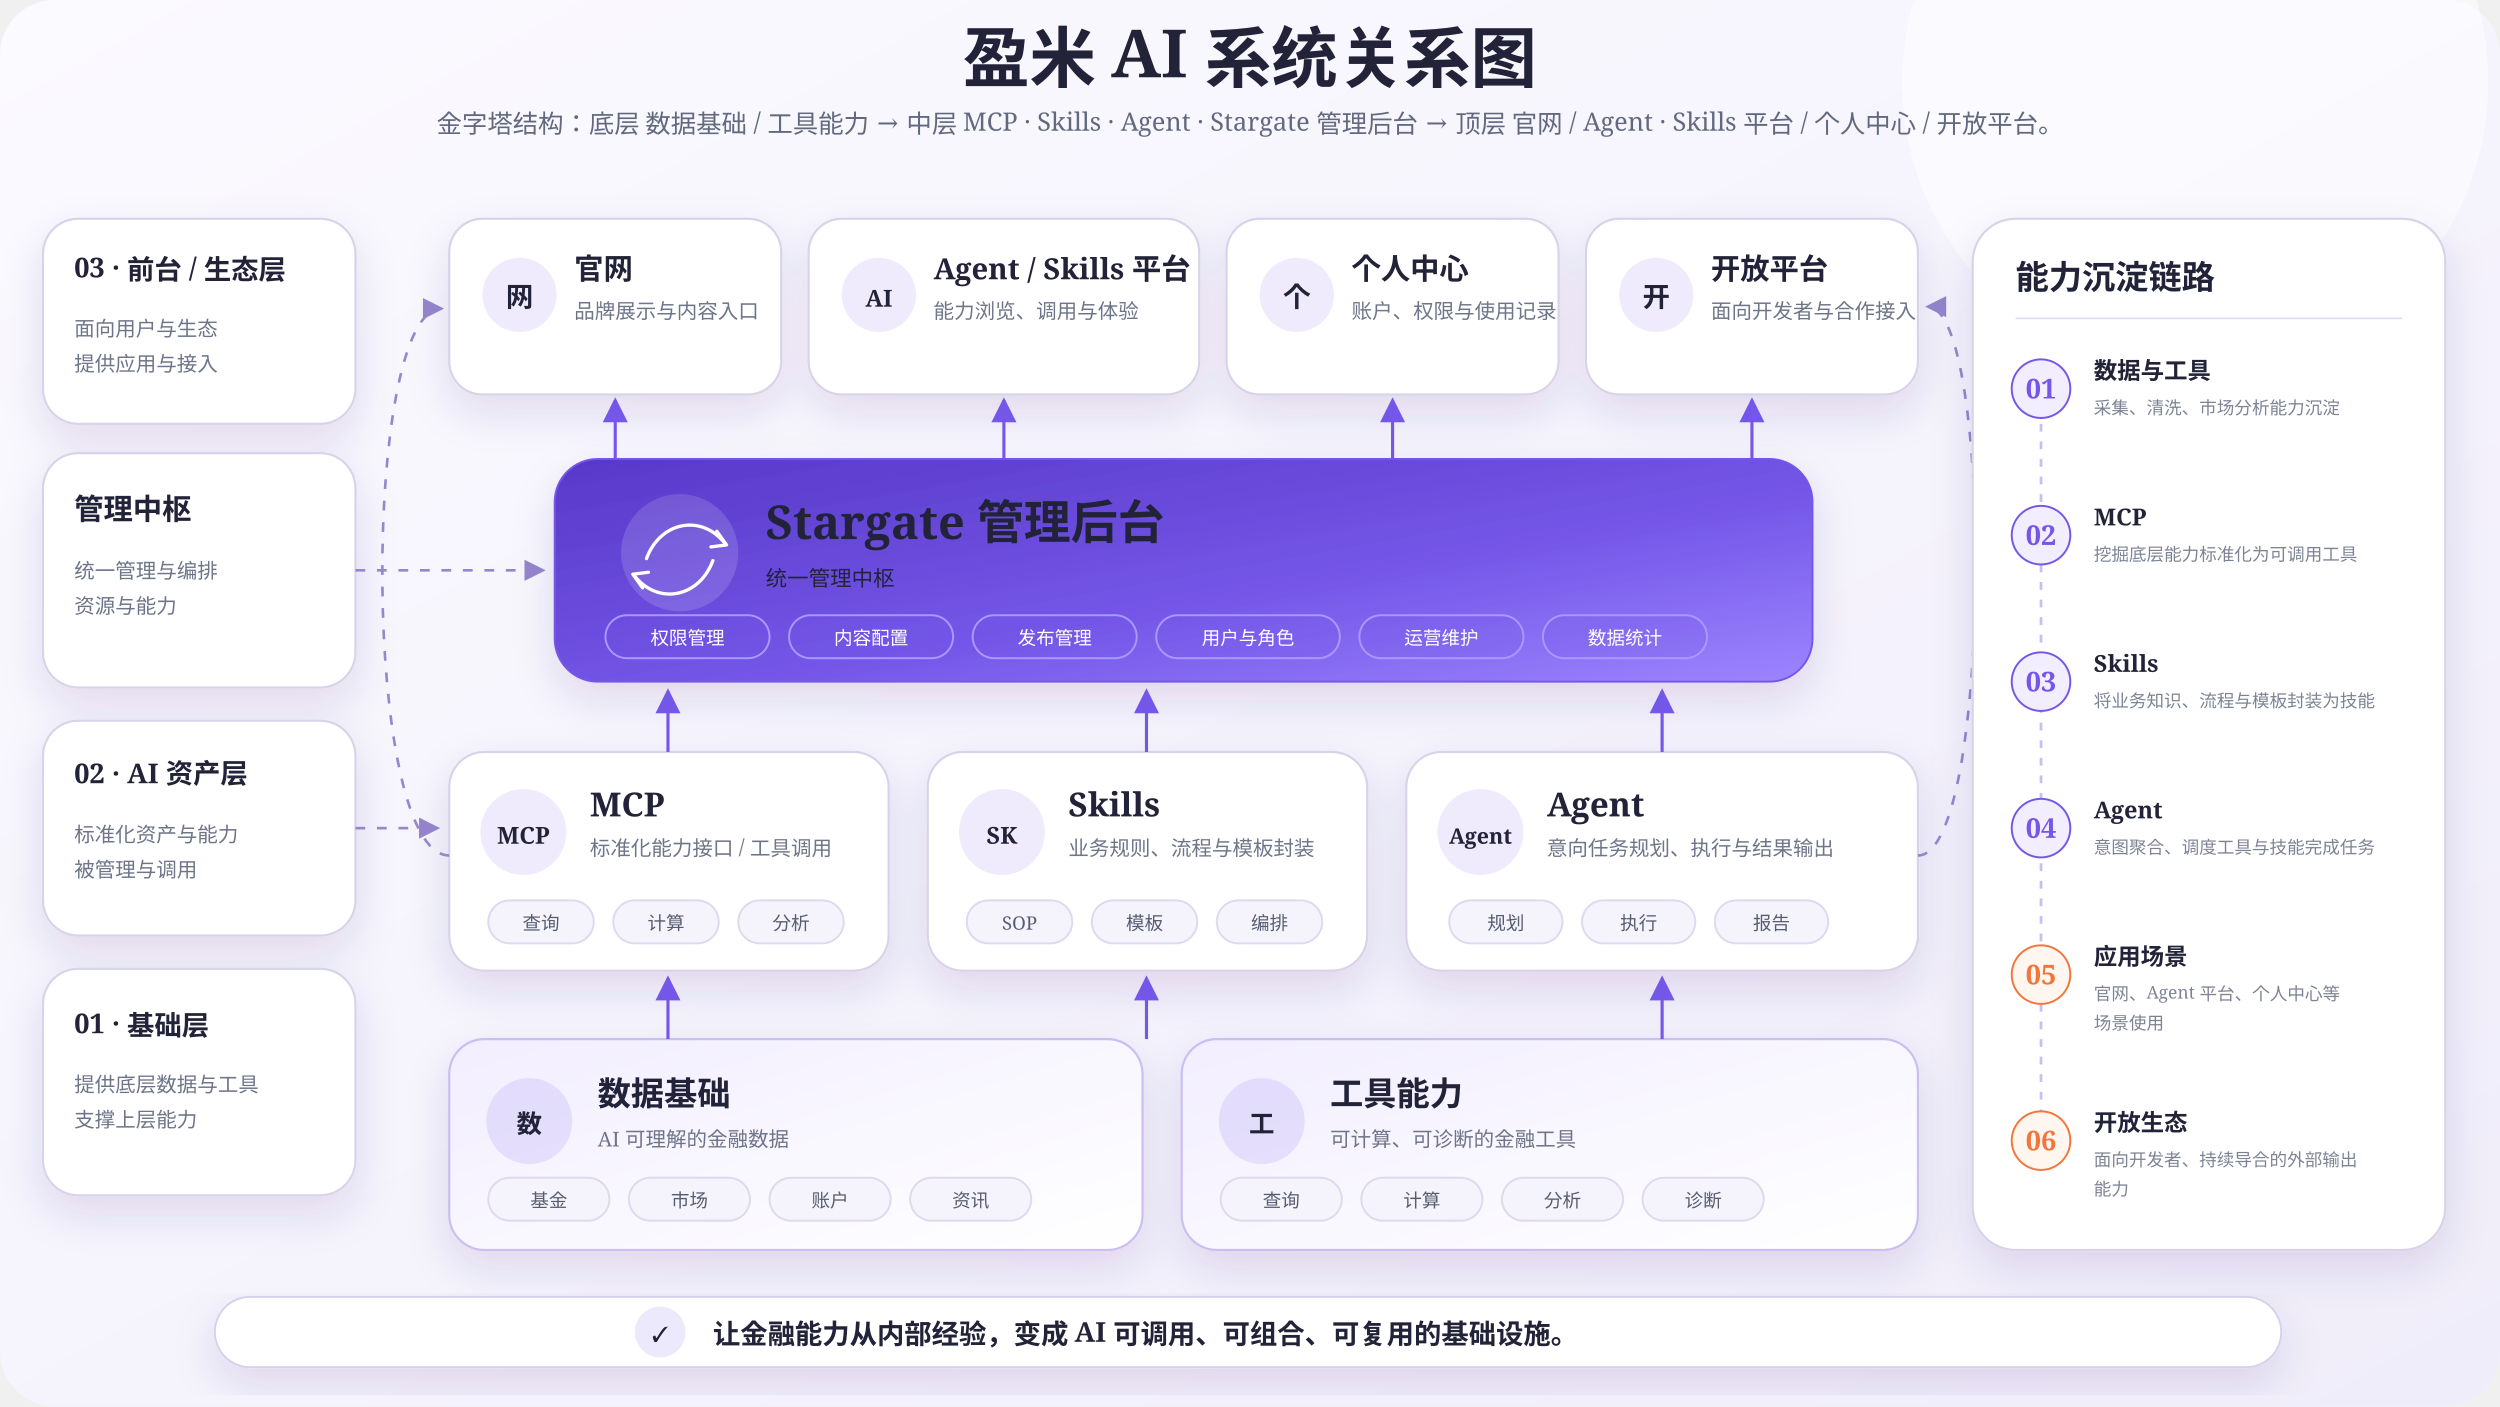
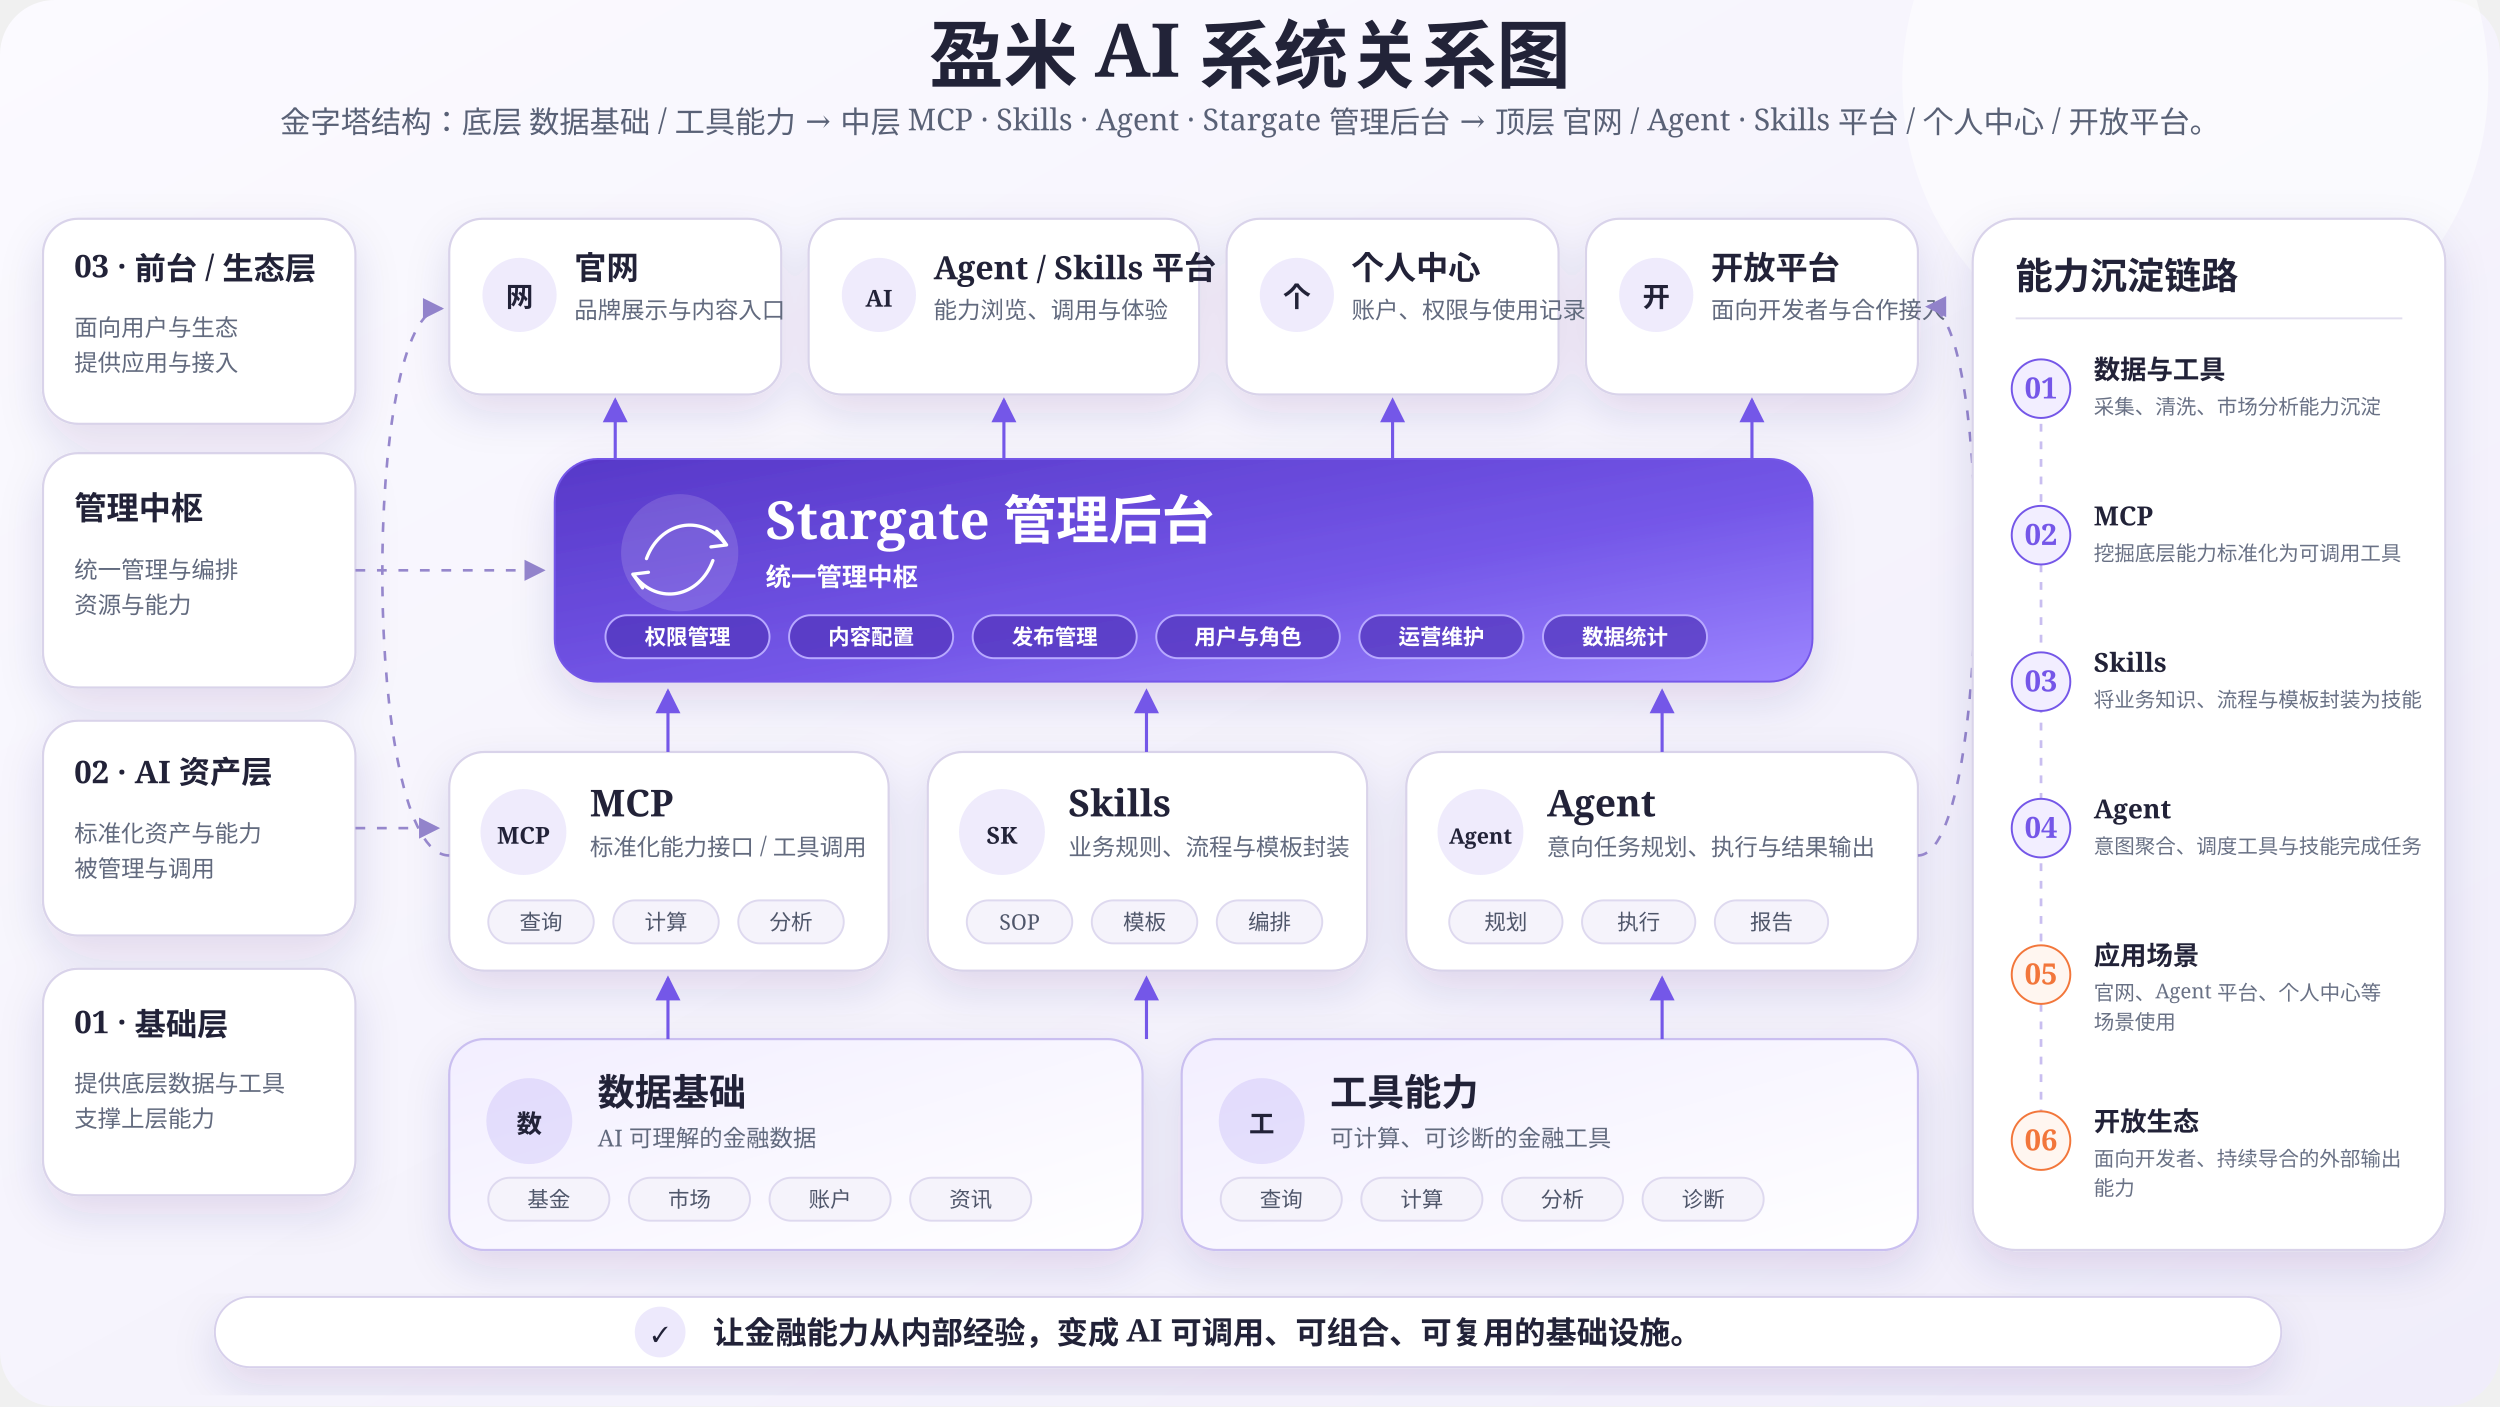
<svg xmlns="http://www.w3.org/2000/svg" viewBox="0 0 1280 720" role="img" aria-labelledby="title desc">
  <defs>
    <linearGradient id="paper" x1="0" y1="0" x2="1" y2="1">
      <stop stop-color="#fbfaff" />
      <stop offset="1" stop-color="#f0edfa" />
    </linearGradient>
    <linearGradient id="core" x1="0" y1="0" x2="1" y2="1">
      <stop stop-color="#5738c8" />
      <stop offset=".58" stop-color="#7457e8" />
      <stop offset="1" stop-color="#9c85ff" />
    </linearGradient>
    <linearGradient id="soft" x1="0" y1="0" x2="1" y2="1">
      <stop stop-color="#f2eeff" />
      <stop offset="1" stop-color="#fff" />
    </linearGradient>
    <filter id="shadow" x="-20%" y="-30%" width="140%" height="170%">
      <feDropShadow dx="0" dy="9" stdDeviation="11" flood-color="#35266f" flood-opacity=".12" />
    </filter>
    <marker id="arrowV" markerWidth="8" markerHeight="8" refX="7" refY="4" orient="auto" markerUnits="strokeWidth">
      <path d="M0 0L8 4L0 8Z" fill="#7457e8" />
    </marker>
    <marker id="arrowD" markerWidth="8" markerHeight="8" refX="7" refY="4" orient="auto" markerUnits="strokeWidth">
      <path d="M0 0L8 4L0 8Z" fill="#9283cb" />
    </marker>
    <style>
      text{font-family:"Songti SC","STSong","SimSun",serif;fill:#222338}
-       .h1{font-size:34px;font-weight:700}.sub{font-size:13px;fill:#62697e}.label{font-size:15px;font-weight:700}.small{font-size:10.5px;fill:#6e7589}.tiny{font-size:9px;fill:#7d8394}
+       .h1{font-size:38px;font-weight:700}.sub{font-size:15.5px;fill:#596176}.label{font-size:16.5px;font-weight:700}.small{font-size:12px;fill:#626a7e}.tiny{font-size:10.5px;fill:#697185}.on-dark{fill:#fff}
      .box{fill:#fff;stroke:#d9d3ea;stroke-width:1.15}.box-soft{fill:url(#soft);stroke:#cabff0;stroke-width:1.15}.box-core{fill:url(#core);stroke:#7457e8}
-       .pill{fill:#f5f3fb;stroke:#ded9ef}.pillV{fill:#7457e8;fill-opacity:.18;stroke:#aa98ff}.pillText{font-size:9.5px;fill:#565d70}.pillTextV{font-size:9.5px;fill:#fff}
+       .pill{fill:#f5f3fb;stroke:#ded9ef}.pillV{fill:#5235bd;fill-opacity:.72;stroke:#b8a9ff}.pillText{font-size:11px;fill:#4f566a}.pillTextV{font-size:11px;font-weight:700;fill:#fff}
      .line{fill:none;stroke:#7457e8;stroke-width:1.6;marker-end:url(#arrowV)}.dash{fill:none;stroke:#9687cc;stroke-width:1.35;stroke-dasharray:5 6;marker-end:url(#arrowD)}
-       .num{font-size:14px;font-weight:700;fill:#7457e8}.numO{font-size:14px;font-weight:700;fill:#f2763a}
+       .num{font-size:15px;font-weight:700;fill:#7457e8}.numO{font-size:15px;font-weight:700;fill:#f2763a}
    </style>
  </defs>
  <rect width="1280" height="720" rx="28" fill="url(#paper)" />
  <circle cx="1124" cy="42" r="150" fill="#fff" opacity=".55" />
  <text x="640" y="42" text-anchor="middle" class="h1">盈米 AI 系统关系图</text>
  <text x="640" y="68" text-anchor="middle" class="sub">金字塔结构：底层 数据基础 / 工具能力 → 中层 MCP · Skills · Agent · Stargate 管理后台 → 顶层 官网 / Agent · Skills 平台 / 个人中心 / 开放平台。</text>
  <g filter="url(#shadow)">
    <rect x="22" y="112" width="160" height="105" rx="18" class="box" />
-     <text x="38" y="142" font-size="14" font-weight="700" fill="#f2763a">03 · 前台 / 生态层</text>
+     <text x="38" y="142" font-size="16" font-weight="700" fill="#f2763a">03 · 前台 / 生态层</text>
    <text x="38" y="172" class="small">面向用户与生态</text>
    <text x="38" y="190" class="small">提供应用与接入</text>
    <rect x="22" y="232" width="160" height="120" rx="18" class="box" />
    <text x="38" y="266" class="label" fill="#654fc4">管理中枢</text>
    <text x="38" y="296" class="small">统一管理与编排</text>
    <text x="38" y="314" class="small">资源与能力</text>
    <rect x="22" y="369" width="160" height="110" rx="18" class="box" />
-     <text x="38" y="401" font-size="14" font-weight="700" fill="#7457e8">02 · AI 资产层</text>
+     <text x="38" y="401" font-size="16" font-weight="700" fill="#7457e8">02 · AI 资产层</text>
    <text x="38" y="431" class="small">标准化资产与能力</text>
    <text x="38" y="449" class="small">被管理与调用</text>
    <rect x="22" y="496" width="160" height="116" rx="18" class="box" />
-     <text x="38" y="529" font-size="14" font-weight="700" fill="#7457e8">01 · 基础层</text>
+     <text x="38" y="529" font-size="16" font-weight="700" fill="#7457e8">01 · 基础层</text>
    <text x="38" y="559" class="small">提供底层数据与工具</text>
    <text x="38" y="577" class="small">支撑上层能力</text>
  </g>
  <g filter="url(#shadow)">
    <rect x="230" y="112" width="170" height="90" rx="17" class="box" />
    <circle cx="266" cy="151" r="19" fill="#7457e8" opacity=".12" />
    <text x="266" y="157" text-anchor="middle" font-size="14" font-weight="700" fill="#7457e8">网</text>
    <text x="294" y="143" class="label" fill="#604bc0">官网</text>
    <text x="294" y="163" class="small">品牌展示与内容入口</text>
    <rect x="414" y="112" width="200" height="90" rx="17" class="box" />
    <circle cx="450" cy="151" r="19" fill="#7457e8" opacity=".12" />
    <text x="450" y="157" text-anchor="middle" font-size="12" font-weight="700" fill="#7457e8">AI</text>
    <text x="478" y="143" class="label" fill="#604bc0">Agent / Skills 平台</text>
    <text x="478" y="163" class="small">能力浏览、调用与体验</text>
    <rect x="628" y="112" width="170" height="90" rx="17" class="box" />
    <circle cx="664" cy="151" r="19" fill="#7457e8" opacity=".12" />
    <text x="664" y="157" text-anchor="middle" font-size="14" font-weight="700" fill="#7457e8">个</text>
    <text x="692" y="143" class="label" fill="#604bc0">个人中心</text>
    <text x="692" y="163" class="small">账户、权限与使用记录</text>
    <rect x="812" y="112" width="170" height="90" rx="17" class="box" />
    <circle cx="848" cy="151" r="19" fill="#7457e8" opacity=".12" />
    <text x="848" y="157" text-anchor="middle" font-size="14" font-weight="700" fill="#7457e8">开</text>
    <text x="876" y="143" class="label" fill="#604bc0">开放平台</text>
    <text x="876" y="163" class="small">面向开发者与合作接入</text>
  </g>
  <g filter="url(#shadow)">
    <rect x="284" y="235" width="644" height="114" rx="22" class="box-core" />
    <circle cx="348" cy="283" r="30" fill="#fff" opacity=".14" />
    <path d="M331 286c7-19 28-23 40-8M367 272l5 7-8 1M365 287c-7 19-28 23-40 8M329 301l-5-7 8-1" fill="none" stroke="#fff" stroke-width="1.7" stroke-linecap="round" stroke-linejoin="round" />
-     <text x="392" y="276" font-size="24" font-weight="700" fill="#fff">Stargate 管理后台</text>
-     <text x="392" y="300" font-size="11" fill="#e9e3ff">统一管理中枢</text>
+     <text x="392" y="276" font-size="27" font-weight="700" class="on-dark">Stargate 管理后台</text>
+     <text x="392" y="300" font-size="13" font-weight="700" class="on-dark">统一管理中枢</text>
    <g>
      <rect x="310" y="315" width="84" height="22" rx="11" class="pillV" />
      <text x="352" y="330" text-anchor="middle" class="pillTextV">权限管理</text>
      <rect x="404" y="315" width="84" height="22" rx="11" class="pillV" />
      <text x="446" y="330" text-anchor="middle" class="pillTextV">内容配置</text>
      <rect x="498" y="315" width="84" height="22" rx="11" class="pillV" />
      <text x="540" y="330" text-anchor="middle" class="pillTextV">发布管理</text>
      <rect x="592" y="315" width="94" height="22" rx="11" class="pillV" />
      <text x="639" y="330" text-anchor="middle" class="pillTextV">用户与角色</text>
      <rect x="696" y="315" width="84" height="22" rx="11" class="pillV" />
      <text x="738" y="330" text-anchor="middle" class="pillTextV">运营维护</text>
      <rect x="790" y="315" width="84" height="22" rx="11" class="pillV" />
      <text x="832" y="330" text-anchor="middle" class="pillTextV">数据统计</text>
    </g>
  </g>
  <g filter="url(#shadow)">
    <rect x="230" y="385" width="225" height="112" rx="18" class="box" />
    <circle cx="268" cy="426" r="22" fill="#7457e8" opacity=".12" />
    <text x="268" y="432" text-anchor="middle" font-size="12" font-weight="700" fill="#7457e8">MCP</text>
-     <text x="302" y="418" font-size="17" font-weight="700" fill="#604bc0">MCP</text>
+     <text x="302" y="418" font-size="19" font-weight="700" fill="#604bc0">MCP</text>
    <text x="302" y="438" class="small">标准化能力接口 / 工具调用</text>
    <rect x="250" y="461" width="54" height="22" rx="11" class="pill" />
    <text x="277" y="476" text-anchor="middle" class="pillText">查询</text>
    <rect x="314" y="461" width="54" height="22" rx="11" class="pill" />
    <text x="341" y="476" text-anchor="middle" class="pillText">计算</text>
    <rect x="378" y="461" width="54" height="22" rx="11" class="pill" />
    <text x="405" y="476" text-anchor="middle" class="pillText">分析</text>
    <rect x="475" y="385" width="225" height="112" rx="18" class="box" />
    <circle cx="513" cy="426" r="22" fill="#7457e8" opacity=".12" />
    <text x="513" y="432" text-anchor="middle" font-size="12" font-weight="700" fill="#7457e8">SK</text>
-     <text x="547" y="418" font-size="17" font-weight="700" fill="#604bc0">Skills</text>
+     <text x="547" y="418" font-size="19" font-weight="700" fill="#604bc0">Skills</text>
    <text x="547" y="438" class="small">业务规则、流程与模板封装</text>
    <rect x="495" y="461" width="54" height="22" rx="11" class="pill" />
    <text x="522" y="476" text-anchor="middle" class="pillText">SOP</text>
    <rect x="559" y="461" width="54" height="22" rx="11" class="pill" />
    <text x="586" y="476" text-anchor="middle" class="pillText">模板</text>
    <rect x="623" y="461" width="54" height="22" rx="11" class="pill" />
    <text x="650" y="476" text-anchor="middle" class="pillText">编排</text>
    <rect x="720" y="385" width="262" height="112" rx="18" class="box" />
    <circle cx="758" cy="426" r="22" fill="#7457e8" opacity=".12" />
    <text x="758" y="432" text-anchor="middle" font-size="11" font-weight="700" fill="#7457e8">Agent</text>
-     <text x="792" y="418" font-size="17" font-weight="700" fill="#604bc0">Agent</text>
+     <text x="792" y="418" font-size="19" font-weight="700" fill="#604bc0">Agent</text>
    <text x="792" y="438" class="small">意向任务规划、执行与结果输出</text>
    <rect x="742" y="461" width="58" height="22" rx="11" class="pill" />
    <text x="771" y="476" text-anchor="middle" class="pillText">规划</text>
    <rect x="810" y="461" width="58" height="22" rx="11" class="pill" />
    <text x="839" y="476" text-anchor="middle" class="pillText">执行</text>
    <rect x="878" y="461" width="58" height="22" rx="11" class="pill" />
    <text x="907" y="476" text-anchor="middle" class="pillText">报告</text>
  </g>
  <g filter="url(#shadow)">
    <rect x="230" y="532" width="355" height="108" rx="18" class="box-soft" />
    <circle cx="271" cy="574" r="22" fill="#7457e8" opacity=".14" />
    <text x="271" y="580" text-anchor="middle" font-size="13" font-weight="700" fill="#7457e8">数</text>
-     <text x="306" y="566" font-size="17" font-weight="700" fill="#604bc0">数据基础</text>
+     <text x="306" y="566" font-size="19" font-weight="700" fill="#604bc0">数据基础</text>
    <text x="306" y="587" class="small">AI 可理解的金融数据</text>
    <rect x="250" y="603" width="62" height="22" rx="11" class="pill" />
    <text x="281" y="618" text-anchor="middle" class="pillText">基金</text>
    <rect x="322" y="603" width="62" height="22" rx="11" class="pill" />
    <text x="353" y="618" text-anchor="middle" class="pillText">市场</text>
    <rect x="394" y="603" width="62" height="22" rx="11" class="pill" />
    <text x="425" y="618" text-anchor="middle" class="pillText">账户</text>
    <rect x="466" y="603" width="62" height="22" rx="11" class="pill" />
    <text x="497" y="618" text-anchor="middle" class="pillText">资讯</text>
    <rect x="605" y="532" width="377" height="108" rx="18" class="box-soft" />
    <circle cx="646" cy="574" r="22" fill="#7457e8" opacity=".14" />
    <text x="646" y="580" text-anchor="middle" font-size="13" font-weight="700" fill="#7457e8">工</text>
-     <text x="681" y="566" font-size="17" font-weight="700" fill="#604bc0">工具能力</text>
+     <text x="681" y="566" font-size="19" font-weight="700" fill="#604bc0">工具能力</text>
    <text x="681" y="587" class="small">可计算、可诊断的金融工具</text>
    <rect x="625" y="603" width="62" height="22" rx="11" class="pill" />
    <text x="656" y="618" text-anchor="middle" class="pillText">查询</text>
    <rect x="697" y="603" width="62" height="22" rx="11" class="pill" />
    <text x="728" y="618" text-anchor="middle" class="pillText">计算</text>
    <rect x="769" y="603" width="62" height="22" rx="11" class="pill" />
    <text x="800" y="618" text-anchor="middle" class="pillText">分析</text>
    <rect x="841" y="603" width="62" height="22" rx="11" class="pill" />
    <text x="872" y="618" text-anchor="middle" class="pillText">诊断</text>
  </g>
  <path d="M342 385V354" class="line" />
  <path d="M587 385V354" class="line" />
  <path d="M851 385V354" class="line" />
  <path d="M315 235V205" class="line" />
  <path d="M514 235V205" class="line" />
  <path d="M713 235V205" class="line" />
  <path d="M897 235V205" class="line" />
  <path d="M342 532V501" class="line" />
  <path d="M587 532V501" class="line" />
  <path d="M851 532V501" class="line" />
  <path d="M230 438C185 438 185 158 226 158" class="dash" />
  <path d="M982 438C1020 438 1021 157 987 157" class="dash" />
  <path d="M182 292H278" class="dash" />
  <path d="M182 424H224" class="dash" />
  <g filter="url(#shadow)">
    <rect x="1010" y="112" width="242" height="528" rx="22" class="box" />
-     <text x="1032" y="148" font-size="17" font-weight="700" fill="#604bc0">能力沉淀链路</text>
+     <text x="1032" y="148" font-size="19" font-weight="700" fill="#604bc0">能力沉淀链路</text>
    <line x1="1032" y1="163" x2="1230" y2="163" stroke="#e2deef" />
    <path d="M1045 190V590" fill="none" stroke="#c9bef0" stroke-width="1.4" stroke-dasharray="4 5" />
    <g>
      <circle cx="1045" cy="199" r="15" fill="#f2eeff" stroke="#7457e8" />
      <text x="1045" y="204" text-anchor="middle" class="num">01</text>
-       <text x="1072" y="194" font-size="12" font-weight="700" fill="#604bc0">数据与工具</text>
+       <text x="1072" y="194" font-size="13.5" font-weight="700" fill="#604bc0">数据与工具</text>
      <text x="1072" y="212" class="tiny">采集、清洗、市场分析能力沉淀</text>
    </g>
    <g>
      <circle cx="1045" cy="274" r="15" fill="#f2eeff" stroke="#7457e8" />
      <text x="1045" y="279" text-anchor="middle" class="num">02</text>
-       <text x="1072" y="269" font-size="12" font-weight="700" fill="#604bc0">MCP</text>
+       <text x="1072" y="269" font-size="13.5" font-weight="700" fill="#604bc0">MCP</text>
      <text x="1072" y="287" class="tiny">挖掘底层能力标准化为可调用工具</text>
    </g>
    <g>
      <circle cx="1045" cy="349" r="15" fill="#f2eeff" stroke="#7457e8" />
      <text x="1045" y="354" text-anchor="middle" class="num">03</text>
-       <text x="1072" y="344" font-size="12" font-weight="700" fill="#604bc0">Skills</text>
+       <text x="1072" y="344" font-size="13.5" font-weight="700" fill="#604bc0">Skills</text>
      <text x="1072" y="362" class="tiny">将业务知识、流程与模板封装为技能</text>
    </g>
    <g>
      <circle cx="1045" cy="424" r="15" fill="#f2eeff" stroke="#7457e8" />
      <text x="1045" y="429" text-anchor="middle" class="num">04</text>
-       <text x="1072" y="419" font-size="12" font-weight="700" fill="#604bc0">Agent</text>
+       <text x="1072" y="419" font-size="13.5" font-weight="700" fill="#604bc0">Agent</text>
      <text x="1072" y="437" class="tiny">意图聚合、调度工具与技能完成任务</text>
    </g>
    <g>
      <circle cx="1045" cy="499" r="15" fill="#fff6f0" stroke="#f2763a" />
      <text x="1045" y="504" text-anchor="middle" class="numO">05</text>
-       <text x="1072" y="494" font-size="12" font-weight="700" fill="#dd6a34">应用场景</text>
+       <text x="1072" y="494" font-size="13.5" font-weight="700" fill="#dd6a34">应用场景</text>
      <text x="1072" y="512" class="tiny">官网、Agent 平台、个人中心等</text>
      <text x="1072" y="527" class="tiny">场景使用</text>
    </g>
    <g>
      <circle cx="1045" cy="584" r="15" fill="#fff6f0" stroke="#f2763a" />
      <text x="1045" y="589" text-anchor="middle" class="numO">06</text>
-       <text x="1072" y="579" font-size="12" font-weight="700" fill="#dd6a34">开放生态</text>
+       <text x="1072" y="579" font-size="13.5" font-weight="700" fill="#dd6a34">开放生态</text>
      <text x="1072" y="597" class="tiny">面向开发者、持续导合的外部输出</text>
      <text x="1072" y="612" class="tiny">能力</text>
    </g>
  </g>
  <g filter="url(#shadow)">
    <rect x="110" y="664" width="1058" height="36" rx="18" fill="#fff" stroke="#d7d0eb" />
    <circle cx="338" cy="682" r="13" fill="#7457e8" opacity=".13" />
    <text x="338" y="687" text-anchor="middle" font-size="11" font-weight="700" fill="#7457e8">✓</text>
-     <text x="365" y="688" font-size="14" font-weight="700" fill="#4d3bac">让金融能力从内部经验，变成 AI 可调用、可组合、可复用的基础设施。</text>
+     <text x="365" y="688" font-size="16" font-weight="700" fill="#4d3bac">让金融能力从内部经验，变成 AI 可调用、可组合、可复用的基础设施。</text>
  </g>
</svg>
